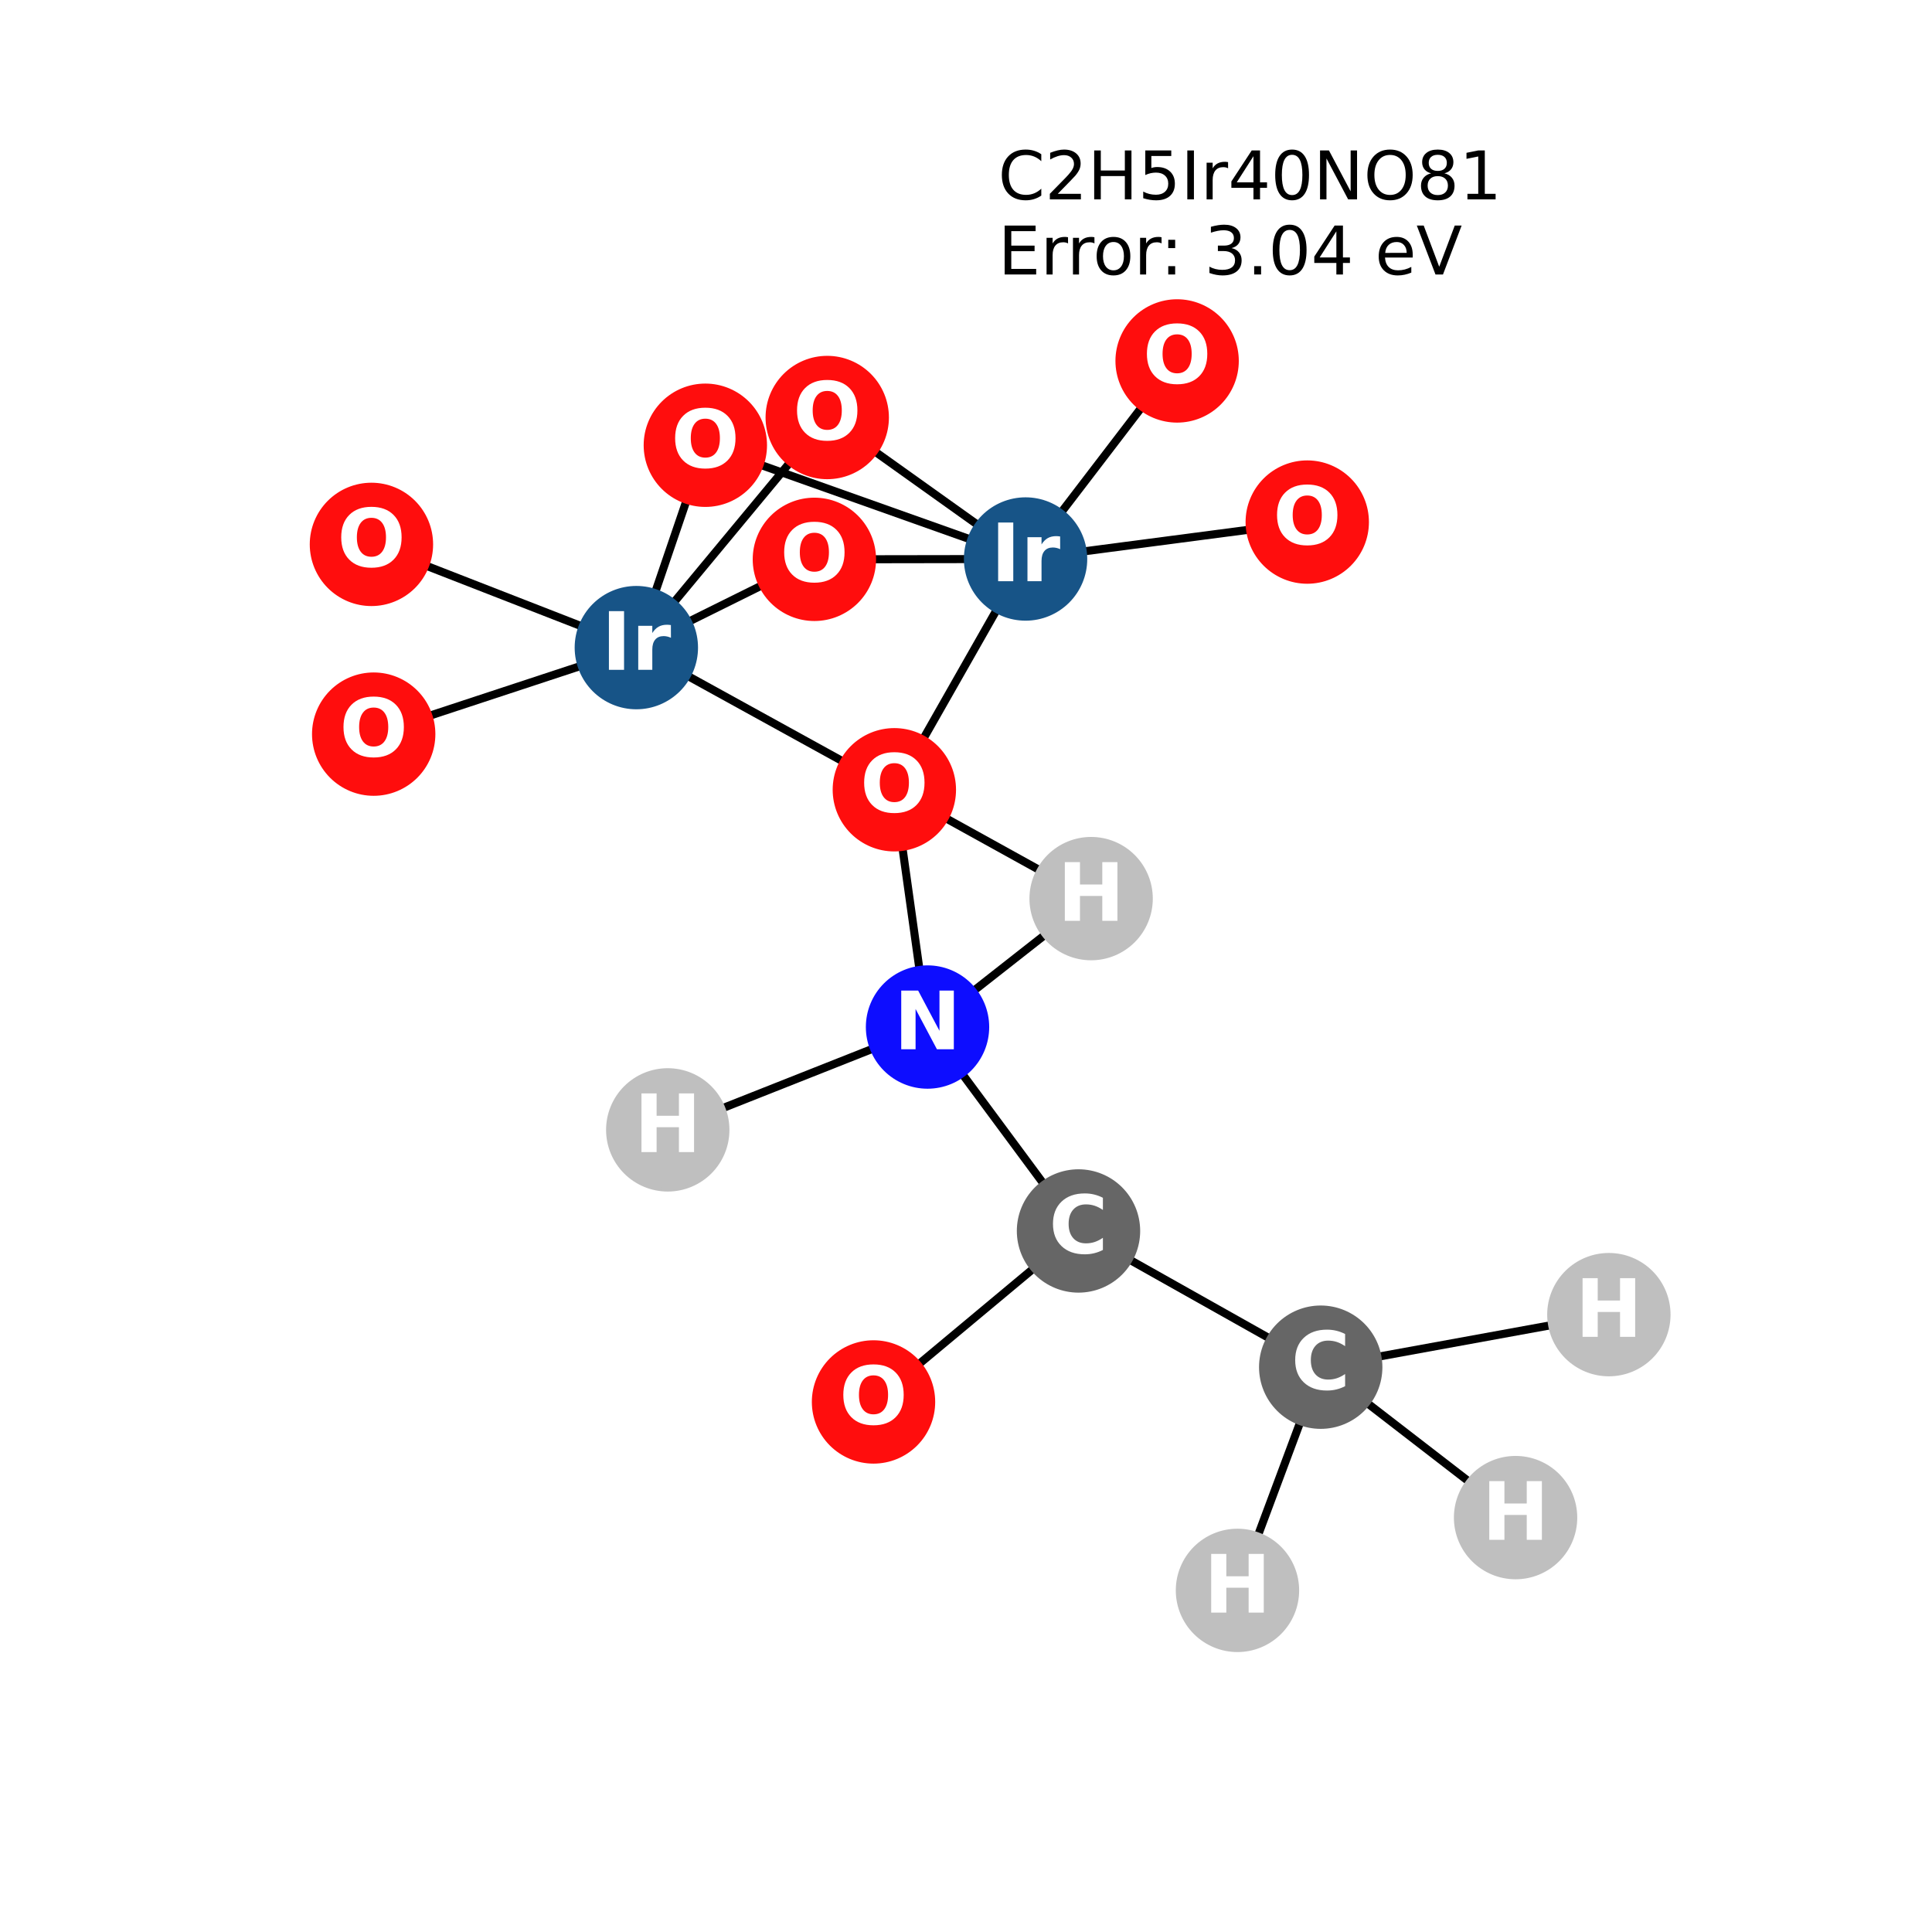
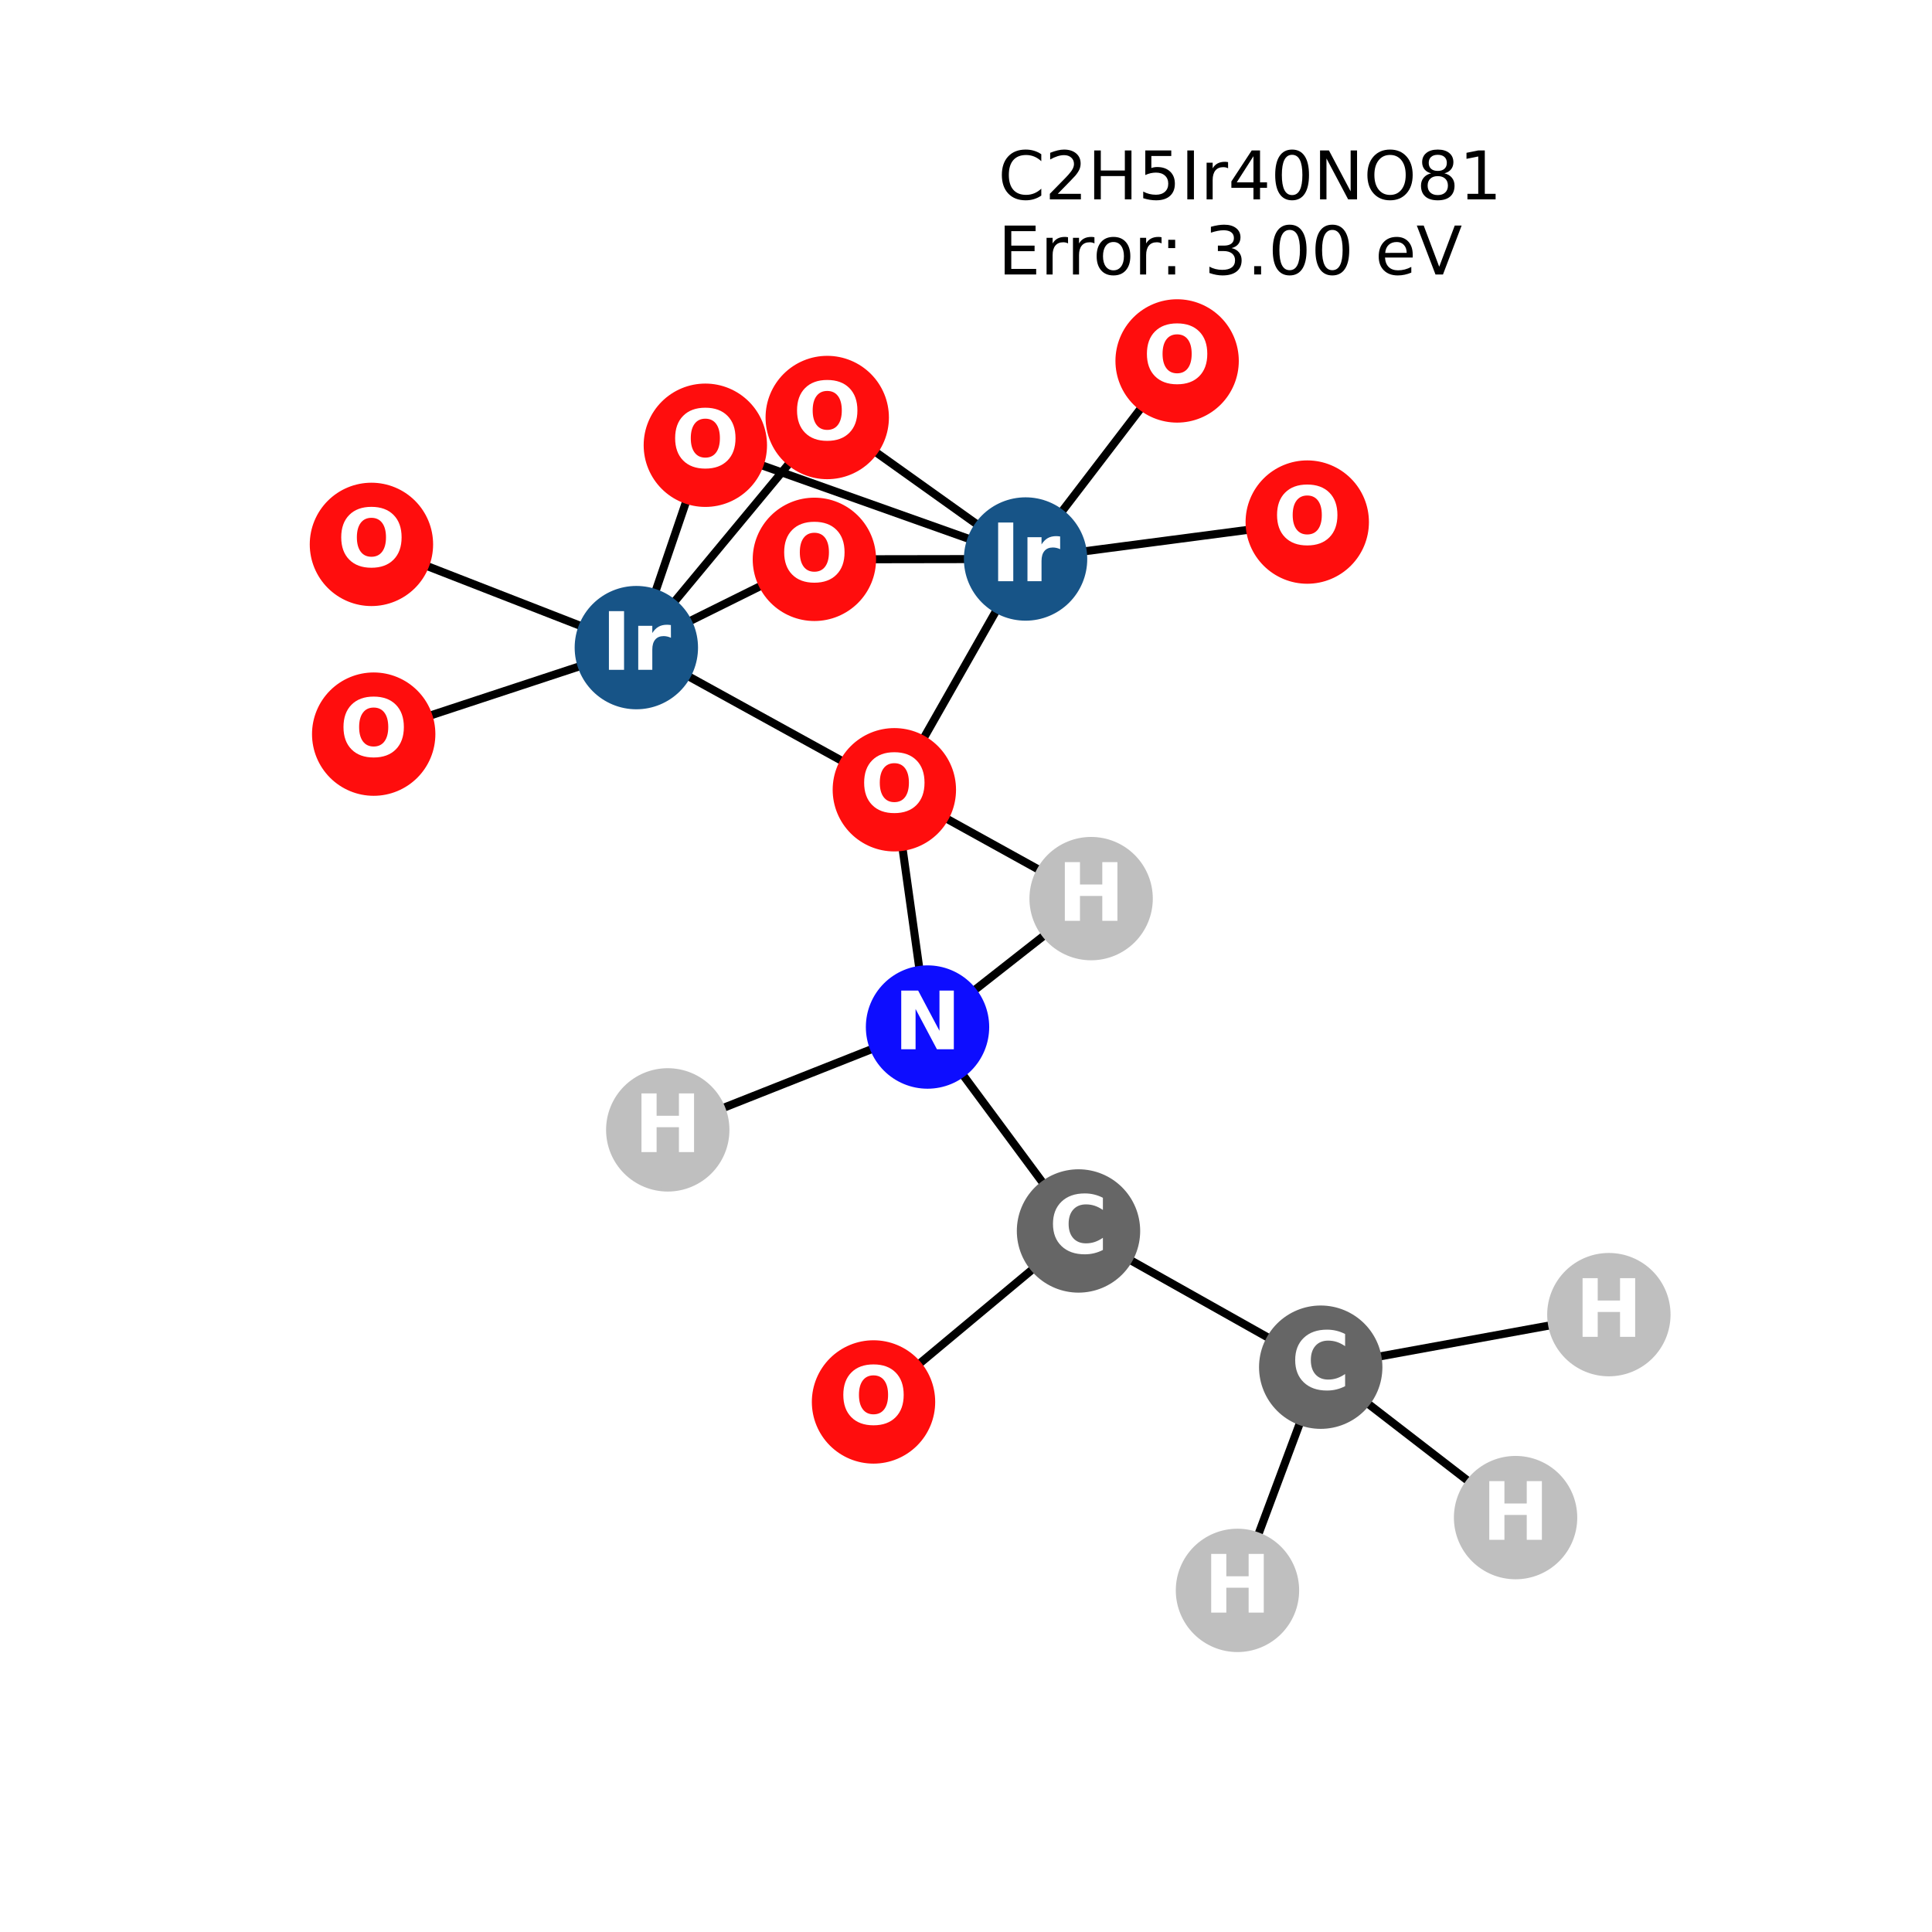
<svg xmlns="http://www.w3.org/2000/svg" xmlns:xlink="http://www.w3.org/1999/xlink" width="288pt" height="288pt" viewBox="0 0 288 288" version="1.1">
  <defs>
    <style type="text/css">*{stroke-linejoin: round; stroke-linecap: butt}</style>
  </defs>
  <g id="figure_1">
    <g id="patch_1">
      <path d="M 0 288  L 288 288  L 288 0  L 0 0  z " style="fill: #ffffff" />
    </g>
    <g id="axes_1">
      <g id="LineCollection_1">
-         <path d="M 239.831 195.971  L 196.877 203.804  " clip-path="url(#p5e4a6b1bee)" style="fill: none; stroke: #000000; stroke-width: 1.2" />
-         <path d="M 123.315 62.238  L 152.88 83.33  " clip-path="url(#p5e4a6b1bee)" style="fill: none; stroke: #000000; stroke-width: 1.2" />
-         <path d="M 123.315 62.238  L 94.859 96.539  " clip-path="url(#p5e4a6b1bee)" style="fill: none; stroke: #000000; stroke-width: 1.2" />
-         <path d="M 105.144 66.373  L 152.88 83.33  " clip-path="url(#p5e4a6b1bee)" style="fill: none; stroke: #000000; stroke-width: 1.2" />
-         <path d="M 105.144 66.373  L 94.859 96.539  " clip-path="url(#p5e4a6b1bee)" style="fill: none; stroke: #000000; stroke-width: 1.2" />
-         <path d="M 175.471 53.804  L 152.88 83.33  " clip-path="url(#p5e4a6b1bee)" style="fill: none; stroke: #000000; stroke-width: 1.2" />
-         <path d="M 152.88 83.33  L 194.87 77.825  " clip-path="url(#p5e4a6b1bee)" style="fill: none; stroke: #000000; stroke-width: 1.2" />
-         <path d="M 152.88 83.33  L 121.399 83.38  " clip-path="url(#p5e4a6b1bee)" style="fill: none; stroke: #000000; stroke-width: 1.2" />
-         <path d="M 152.88 83.33  L 133.319 117.729  " clip-path="url(#p5e4a6b1bee)" style="fill: none; stroke: #000000; stroke-width: 1.2" />
-         <path d="M 55.369 81.151  L 94.859 96.539  " clip-path="url(#p5e4a6b1bee)" style="fill: none; stroke: #000000; stroke-width: 1.2" />
-         <path d="M 94.859 96.539  L 121.399 83.38  " clip-path="url(#p5e4a6b1bee)" style="fill: none; stroke: #000000; stroke-width: 1.2" />
-         <path d="M 94.859 96.539  L 133.319 117.729  " clip-path="url(#p5e4a6b1bee)" style="fill: none; stroke: #000000; stroke-width: 1.2" />
-         <path d="M 94.859 96.539  L 55.706 109.436  " clip-path="url(#p5e4a6b1bee)" style="fill: none; stroke: #000000; stroke-width: 1.2" />
-         <path d="M 133.319 117.729  L 138.265 153.099  " clip-path="url(#p5e4a6b1bee)" style="fill: none; stroke: #000000; stroke-width: 1.2" />
-         <path d="M 133.319 117.729  L 162.652 133.955  " clip-path="url(#p5e4a6b1bee)" style="fill: none; stroke: #000000; stroke-width: 1.2" />
-         <path d="M 130.214 208.986  L 160.771 183.497  " clip-path="url(#p5e4a6b1bee)" style="fill: none; stroke: #000000; stroke-width: 1.2" />
-         <path d="M 160.771 183.497  L 138.265 153.099  " clip-path="url(#p5e4a6b1bee)" style="fill: none; stroke: #000000; stroke-width: 1.2" />
-         <path d="M 160.771 183.497  L 196.877 203.804  " clip-path="url(#p5e4a6b1bee)" style="fill: none; stroke: #000000; stroke-width: 1.2" />
-         <path d="M 138.265 153.099  L 162.652 133.955  " clip-path="url(#p5e4a6b1bee)" style="fill: none; stroke: #000000; stroke-width: 1.2" />
-         <path d="M 138.265 153.099  L 99.541 168.429  " clip-path="url(#p5e4a6b1bee)" style="fill: none; stroke: #000000; stroke-width: 1.2" />
-         <path d="M 196.877 203.804  L 184.468 237.076  " clip-path="url(#p5e4a6b1bee)" style="fill: none; stroke: #000000; stroke-width: 1.2" />
-         <path d="M 196.877 203.804  L 225.925 226.227  " clip-path="url(#p5e4a6b1bee)" style="fill: none; stroke: #000000; stroke-width: 1.2" />
+         <path d="M 239.831 195.971  L 196.877 203.804  " clip-path="url(#pfa0f63989b)" style="fill: none; stroke: #000000; stroke-width: 1.2" />
+         <path d="M 123.315 62.238  L 152.88 83.33  " clip-path="url(#pfa0f63989b)" style="fill: none; stroke: #000000; stroke-width: 1.2" />
+         <path d="M 123.315 62.238  L 94.859 96.539  " clip-path="url(#pfa0f63989b)" style="fill: none; stroke: #000000; stroke-width: 1.2" />
+         <path d="M 105.144 66.373  L 152.88 83.33  " clip-path="url(#pfa0f63989b)" style="fill: none; stroke: #000000; stroke-width: 1.2" />
+         <path d="M 105.144 66.373  L 94.859 96.539  " clip-path="url(#pfa0f63989b)" style="fill: none; stroke: #000000; stroke-width: 1.2" />
+         <path d="M 175.471 53.804  L 152.88 83.33  " clip-path="url(#pfa0f63989b)" style="fill: none; stroke: #000000; stroke-width: 1.2" />
+         <path d="M 152.88 83.33  L 194.87 77.825  " clip-path="url(#pfa0f63989b)" style="fill: none; stroke: #000000; stroke-width: 1.2" />
+         <path d="M 152.88 83.33  L 121.399 83.38  " clip-path="url(#pfa0f63989b)" style="fill: none; stroke: #000000; stroke-width: 1.2" />
+         <path d="M 152.88 83.33  L 133.319 117.729  " clip-path="url(#pfa0f63989b)" style="fill: none; stroke: #000000; stroke-width: 1.2" />
+         <path d="M 55.369 81.151  L 94.859 96.539  " clip-path="url(#pfa0f63989b)" style="fill: none; stroke: #000000; stroke-width: 1.2" />
+         <path d="M 94.859 96.539  L 121.399 83.38  " clip-path="url(#pfa0f63989b)" style="fill: none; stroke: #000000; stroke-width: 1.2" />
+         <path d="M 94.859 96.539  L 133.319 117.729  " clip-path="url(#pfa0f63989b)" style="fill: none; stroke: #000000; stroke-width: 1.2" />
+         <path d="M 94.859 96.539  L 55.706 109.436  " clip-path="url(#pfa0f63989b)" style="fill: none; stroke: #000000; stroke-width: 1.2" />
+         <path d="M 133.319 117.729  L 138.265 153.099  " clip-path="url(#pfa0f63989b)" style="fill: none; stroke: #000000; stroke-width: 1.2" />
+         <path d="M 133.319 117.729  L 162.652 133.955  " clip-path="url(#pfa0f63989b)" style="fill: none; stroke: #000000; stroke-width: 1.2" />
+         <path d="M 130.214 208.986  L 160.771 183.497  " clip-path="url(#pfa0f63989b)" style="fill: none; stroke: #000000; stroke-width: 1.2" />
+         <path d="M 160.771 183.497  L 138.265 153.099  " clip-path="url(#pfa0f63989b)" style="fill: none; stroke: #000000; stroke-width: 1.2" />
+         <path d="M 160.771 183.497  L 196.877 203.804  " clip-path="url(#pfa0f63989b)" style="fill: none; stroke: #000000; stroke-width: 1.2" />
+         <path d="M 138.265 153.099  L 162.652 133.955  " clip-path="url(#pfa0f63989b)" style="fill: none; stroke: #000000; stroke-width: 1.2" />
+         <path d="M 138.265 153.099  L 99.541 168.429  " clip-path="url(#pfa0f63989b)" style="fill: none; stroke: #000000; stroke-width: 1.2" />
+         <path d="M 196.877 203.804  L 184.468 237.076  " clip-path="url(#pfa0f63989b)" style="fill: none; stroke: #000000; stroke-width: 1.2" />
+         <path d="M 196.877 203.804  L 225.925 226.227  " clip-path="url(#pfa0f63989b)" style="fill: none; stroke: #000000; stroke-width: 1.2" />
      </g>
      <g id="PathCollection_1">
        <defs>
-           <path id="C0_0_a4621eb6f3" d="M 0 8.944  C 2.372 8.944 4.647 8.002 6.325 6.325  C 8.002 4.647 8.944 2.372 8.944 -0  C 8.944 -2.372 8.002 -4.647 6.325 -6.325  C 4.647 -8.002 2.372 -8.944 0 -8.944  C -2.372 -8.944 -4.647 -8.002 -6.325 -6.325  C -8.002 -4.647 -8.944 -2.372 -8.944 0  C -8.944 2.372 -8.002 4.647 -6.325 6.325  C -4.647 8.002 -2.372 8.944 0 8.944  z " />
+           <path id="C0_0_b0c21c6612" d="M 0 8.944  C 2.372 8.944 4.647 8.002 6.325 6.325  C 8.002 4.647 8.944 2.372 8.944 -0  C 8.944 -2.372 8.002 -4.647 6.325 -6.325  C 4.647 -8.002 2.372 -8.944 0 -8.944  C -2.372 -8.944 -4.647 -8.002 -6.325 -6.325  C -8.002 -4.647 -8.944 -2.372 -8.944 0  C -8.944 2.372 -8.002 4.647 -6.325 6.325  C -4.647 8.002 -2.372 8.944 0 8.944  z " />
        </defs>
-         <g clip-path="url(#p5e4a6b1bee)">
-           <use xlink:href="#C0_0_a4621eb6f3" x="239.831" y="195.971" style="fill: #bfbfbf; stroke: #bfbfbf; stroke-width: 0.5" />
-         </g>
-         <g clip-path="url(#p5e4a6b1bee)">
-           <use xlink:href="#C0_0_a4621eb6f3" x="123.315" y="62.238" style="fill: #ff0d0d; stroke: #ff0d0d; stroke-width: 0.5" />
-         </g>
-         <g clip-path="url(#p5e4a6b1bee)">
-           <use xlink:href="#C0_0_a4621eb6f3" x="105.144" y="66.373" style="fill: #ff0d0d; stroke: #ff0d0d; stroke-width: 0.5" />
-         </g>
-         <g clip-path="url(#p5e4a6b1bee)">
-           <use xlink:href="#C0_0_a4621eb6f3" x="175.471" y="53.804" style="fill: #ff0d0d; stroke: #ff0d0d; stroke-width: 0.5" />
-         </g>
-         <g clip-path="url(#p5e4a6b1bee)">
-           <use xlink:href="#C0_0_a4621eb6f3" x="152.88" y="83.33" style="fill: #175487; stroke: #175487; stroke-width: 0.5" />
-         </g>
-         <g clip-path="url(#p5e4a6b1bee)">
-           <use xlink:href="#C0_0_a4621eb6f3" x="55.369" y="81.151" style="fill: #ff0d0d; stroke: #ff0d0d; stroke-width: 0.5" />
-         </g>
-         <g clip-path="url(#p5e4a6b1bee)">
-           <use xlink:href="#C0_0_a4621eb6f3" x="94.859" y="96.539" style="fill: #175487; stroke: #175487; stroke-width: 0.5" />
-         </g>
-         <g clip-path="url(#p5e4a6b1bee)">
-           <use xlink:href="#C0_0_a4621eb6f3" x="121.399" y="83.38" style="fill: #ff0d0d; stroke: #ff0d0d; stroke-width: 0.5" />
-         </g>
-         <g clip-path="url(#p5e4a6b1bee)">
-           <use xlink:href="#C0_0_a4621eb6f3" x="133.319" y="117.729" style="fill: #ff0d0d; stroke: #ff0d0d; stroke-width: 0.5" />
-         </g>
-         <g clip-path="url(#p5e4a6b1bee)">
-           <use xlink:href="#C0_0_a4621eb6f3" x="194.87" y="77.825" style="fill: #ff0d0d; stroke: #ff0d0d; stroke-width: 0.5" />
-         </g>
-         <g clip-path="url(#p5e4a6b1bee)">
-           <use xlink:href="#C0_0_a4621eb6f3" x="55.706" y="109.436" style="fill: #ff0d0d; stroke: #ff0d0d; stroke-width: 0.5" />
-         </g>
-         <g clip-path="url(#p5e4a6b1bee)">
-           <use xlink:href="#C0_0_a4621eb6f3" x="130.214" y="208.986" style="fill: #ff0d0d; stroke: #ff0d0d; stroke-width: 0.5" />
-         </g>
-         <g clip-path="url(#p5e4a6b1bee)">
-           <use xlink:href="#C0_0_a4621eb6f3" x="160.771" y="183.497" style="fill: #666666; stroke: #666666; stroke-width: 0.5" />
-         </g>
-         <g clip-path="url(#p5e4a6b1bee)">
-           <use xlink:href="#C0_0_a4621eb6f3" x="138.265" y="153.099" style="fill: #0d0dff; stroke: #0d0dff; stroke-width: 0.5" />
-         </g>
-         <g clip-path="url(#p5e4a6b1bee)">
-           <use xlink:href="#C0_0_a4621eb6f3" x="162.652" y="133.955" style="fill: #bfbfbf; stroke: #bfbfbf; stroke-width: 0.5" />
-         </g>
-         <g clip-path="url(#p5e4a6b1bee)">
-           <use xlink:href="#C0_0_a4621eb6f3" x="99.541" y="168.429" style="fill: #bfbfbf; stroke: #bfbfbf; stroke-width: 0.5" />
-         </g>
-         <g clip-path="url(#p5e4a6b1bee)">
-           <use xlink:href="#C0_0_a4621eb6f3" x="196.877" y="203.804" style="fill: #666666; stroke: #666666; stroke-width: 0.5" />
-         </g>
-         <g clip-path="url(#p5e4a6b1bee)">
-           <use xlink:href="#C0_0_a4621eb6f3" x="184.468" y="237.076" style="fill: #bfbfbf; stroke: #bfbfbf; stroke-width: 0.5" />
-         </g>
-         <g clip-path="url(#p5e4a6b1bee)">
-           <use xlink:href="#C0_0_a4621eb6f3" x="225.925" y="226.227" style="fill: #bfbfbf; stroke: #bfbfbf; stroke-width: 0.5" />
+         <g clip-path="url(#pfa0f63989b)">
+           <use xlink:href="#C0_0_b0c21c6612" x="239.831" y="195.971" style="fill: #bfbfbf; stroke: #bfbfbf; stroke-width: 0.5" />
+         </g>
+         <g clip-path="url(#pfa0f63989b)">
+           <use xlink:href="#C0_0_b0c21c6612" x="123.315" y="62.238" style="fill: #ff0d0d; stroke: #ff0d0d; stroke-width: 0.5" />
+         </g>
+         <g clip-path="url(#pfa0f63989b)">
+           <use xlink:href="#C0_0_b0c21c6612" x="105.144" y="66.373" style="fill: #ff0d0d; stroke: #ff0d0d; stroke-width: 0.5" />
+         </g>
+         <g clip-path="url(#pfa0f63989b)">
+           <use xlink:href="#C0_0_b0c21c6612" x="175.471" y="53.804" style="fill: #ff0d0d; stroke: #ff0d0d; stroke-width: 0.5" />
+         </g>
+         <g clip-path="url(#pfa0f63989b)">
+           <use xlink:href="#C0_0_b0c21c6612" x="152.88" y="83.33" style="fill: #175487; stroke: #175487; stroke-width: 0.5" />
+         </g>
+         <g clip-path="url(#pfa0f63989b)">
+           <use xlink:href="#C0_0_b0c21c6612" x="55.369" y="81.151" style="fill: #ff0d0d; stroke: #ff0d0d; stroke-width: 0.5" />
+         </g>
+         <g clip-path="url(#pfa0f63989b)">
+           <use xlink:href="#C0_0_b0c21c6612" x="94.859" y="96.539" style="fill: #175487; stroke: #175487; stroke-width: 0.5" />
+         </g>
+         <g clip-path="url(#pfa0f63989b)">
+           <use xlink:href="#C0_0_b0c21c6612" x="121.399" y="83.38" style="fill: #ff0d0d; stroke: #ff0d0d; stroke-width: 0.5" />
+         </g>
+         <g clip-path="url(#pfa0f63989b)">
+           <use xlink:href="#C0_0_b0c21c6612" x="133.319" y="117.729" style="fill: #ff0d0d; stroke: #ff0d0d; stroke-width: 0.5" />
+         </g>
+         <g clip-path="url(#pfa0f63989b)">
+           <use xlink:href="#C0_0_b0c21c6612" x="194.87" y="77.825" style="fill: #ff0d0d; stroke: #ff0d0d; stroke-width: 0.5" />
+         </g>
+         <g clip-path="url(#pfa0f63989b)">
+           <use xlink:href="#C0_0_b0c21c6612" x="55.706" y="109.436" style="fill: #ff0d0d; stroke: #ff0d0d; stroke-width: 0.5" />
+         </g>
+         <g clip-path="url(#pfa0f63989b)">
+           <use xlink:href="#C0_0_b0c21c6612" x="130.214" y="208.986" style="fill: #ff0d0d; stroke: #ff0d0d; stroke-width: 0.5" />
+         </g>
+         <g clip-path="url(#pfa0f63989b)">
+           <use xlink:href="#C0_0_b0c21c6612" x="160.771" y="183.497" style="fill: #666666; stroke: #666666; stroke-width: 0.5" />
+         </g>
+         <g clip-path="url(#pfa0f63989b)">
+           <use xlink:href="#C0_0_b0c21c6612" x="138.265" y="153.099" style="fill: #0d0dff; stroke: #0d0dff; stroke-width: 0.5" />
+         </g>
+         <g clip-path="url(#pfa0f63989b)">
+           <use xlink:href="#C0_0_b0c21c6612" x="162.652" y="133.955" style="fill: #bfbfbf; stroke: #bfbfbf; stroke-width: 0.5" />
+         </g>
+         <g clip-path="url(#pfa0f63989b)">
+           <use xlink:href="#C0_0_b0c21c6612" x="99.541" y="168.429" style="fill: #bfbfbf; stroke: #bfbfbf; stroke-width: 0.5" />
+         </g>
+         <g clip-path="url(#pfa0f63989b)">
+           <use xlink:href="#C0_0_b0c21c6612" x="196.877" y="203.804" style="fill: #666666; stroke: #666666; stroke-width: 0.5" />
+         </g>
+         <g clip-path="url(#pfa0f63989b)">
+           <use xlink:href="#C0_0_b0c21c6612" x="184.468" y="237.076" style="fill: #bfbfbf; stroke: #bfbfbf; stroke-width: 0.5" />
+         </g>
+         <g clip-path="url(#pfa0f63989b)">
+           <use xlink:href="#C0_0_b0c21c6612" x="225.925" y="226.227" style="fill: #bfbfbf; stroke: #bfbfbf; stroke-width: 0.5" />
        </g>
      </g>
      <g id="text_1">
-         <g clip-path="url(#p5e4a6b1bee)">
+         <g clip-path="url(#pfa0f63989b)">
          <g style="fill: #ffffff" transform="translate(234.8102 199.282) scale(0.12 -0.12)">
            <defs>
              <path id="DejaVuSans-Bold-48" d="M 588 4666  L 1791 4666  L 1791 2888  L 3566 2888  L 3566 4666  L 4769 4666  L 4769 0  L 3566 0  L 3566 1978  L 1791 1978  L 1791 0  L 588 0  L 588 4666  z " transform="scale(0.015625)" />
            </defs>
            <use xlink:href="#DejaVuSans-Bold-48" />
          </g>
        </g>
      </g>
      <g id="text_2">
-         <g clip-path="url(#p5e4a6b1bee)">
+         <g clip-path="url(#pfa0f63989b)">
          <g style="fill: #ffffff" transform="translate(118.2143 65.54903) scale(0.12 -0.12)">
            <defs>
              <path id="DejaVuSans-Bold-4f" d="M 2719 3878  Q 2169 3878 1866 3472  Q 1563 3066 1563 2328  Q 1563 1594 1866 1187  Q 2169 781 2719 781  Q 3272 781 3575 1187  Q 3878 1594 3878 2328  Q 3878 3066 3575 3472  Q 3272 3878 2719 3878  z M 2719 4750  Q 3844 4750 4481 4106  Q 5119 3463 5119 2328  Q 5119 1197 4481 553  Q 3844 -91 2719 -91  Q 1597 -91 958 553  Q 319 1197 319 2328  Q 319 3463 958 4106  Q 1597 4750 2719 4750  z " transform="scale(0.015625)" />
            </defs>
            <use xlink:href="#DejaVuSans-Bold-4f" />
          </g>
        </g>
      </g>
      <g id="text_3">
-         <g clip-path="url(#p5e4a6b1bee)">
+         <g clip-path="url(#pfa0f63989b)">
          <g style="fill: #ffffff" transform="translate(100.0435 69.6843) scale(0.12 -0.12)">
            <use xlink:href="#DejaVuSans-Bold-4f" />
          </g>
        </g>
      </g>
      <g id="text_4">
-         <g clip-path="url(#p5e4a6b1bee)">
+         <g clip-path="url(#pfa0f63989b)">
          <g style="fill: #ffffff" transform="translate(170.3705 57.11489) scale(0.12 -0.12)">
            <use xlink:href="#DejaVuSans-Bold-4f" />
          </g>
        </g>
      </g>
      <g id="text_5">
-         <g clip-path="url(#p5e4a6b1bee)">
+         <g clip-path="url(#pfa0f63989b)">
          <g style="fill: #ffffff" transform="translate(147.6889 86.64076) scale(0.12 -0.12)">
            <defs>
              <path id="DejaVuSans-Bold-49" d="M 588 4666  L 1791 4666  L 1791 0  L 588 0  L 588 4666  z " transform="scale(0.015625)" />
              <path id="DejaVuSans-Bold-72" d="M 3138 2547  Q 2991 2616 2845 2648  Q 2700 2681 2553 2681  Q 2122 2681 1889 2404  Q 1656 2128 1656 1613  L 1656 0  L 538 0  L 538 3500  L 1656 3500  L 1656 2925  Q 1872 3269 2151 3426  Q 2431 3584 2822 3584  Q 2878 3584 2943 3579  Q 3009 3575 3134 3559  L 3138 2547  z " transform="scale(0.015625)" />
            </defs>
            <use xlink:href="#DejaVuSans-Bold-49" />
            <use xlink:href="#DejaVuSans-Bold-72" transform="translate(37.20703 0)" />
          </g>
        </g>
      </g>
      <g id="text_6">
-         <g clip-path="url(#p5e4a6b1bee)">
+         <g clip-path="url(#pfa0f63989b)">
          <g style="fill: #ffffff" transform="translate(50.26766 84.46207) scale(0.12 -0.12)">
            <use xlink:href="#DejaVuSans-Bold-4f" />
          </g>
        </g>
      </g>
      <g id="text_7">
-         <g clip-path="url(#p5e4a6b1bee)">
+         <g clip-path="url(#pfa0f63989b)">
          <g style="fill: #ffffff" transform="translate(89.66797 99.85022) scale(0.12 -0.12)">
            <use xlink:href="#DejaVuSans-Bold-49" />
            <use xlink:href="#DejaVuSans-Bold-72" transform="translate(37.20703 0)" />
          </g>
        </g>
      </g>
      <g id="text_8">
-         <g clip-path="url(#p5e4a6b1bee)">
+         <g clip-path="url(#pfa0f63989b)">
          <g style="fill: #ffffff" transform="translate(116.2979 86.69171) scale(0.12 -0.12)">
            <use xlink:href="#DejaVuSans-Bold-4f" />
          </g>
        </g>
      </g>
      <g id="text_9">
-         <g clip-path="url(#p5e4a6b1bee)">
+         <g clip-path="url(#pfa0f63989b)">
          <g style="fill: #ffffff" transform="translate(128.2184 121.0402) scale(0.12 -0.12)">
            <use xlink:href="#DejaVuSans-Bold-4f" />
          </g>
        </g>
      </g>
      <g id="text_10">
-         <g clip-path="url(#p5e4a6b1bee)">
+         <g clip-path="url(#pfa0f63989b)">
          <g style="fill: #ffffff" transform="translate(189.769 81.13672) scale(0.12 -0.12)">
            <use xlink:href="#DejaVuSans-Bold-4f" />
          </g>
        </g>
      </g>
      <g id="text_11">
-         <g clip-path="url(#p5e4a6b1bee)">
+         <g clip-path="url(#pfa0f63989b)">
          <g style="fill: #ffffff" transform="translate(50.60471 112.7471) scale(0.12 -0.12)">
            <use xlink:href="#DejaVuSans-Bold-4f" />
          </g>
        </g>
      </g>
      <g id="text_12">
-         <g clip-path="url(#p5e4a6b1bee)">
+         <g clip-path="url(#pfa0f63989b)">
          <g style="fill: #ffffff" transform="translate(125.1128 212.2972) scale(0.12 -0.12)">
            <use xlink:href="#DejaVuSans-Bold-4f" />
          </g>
        </g>
      </g>
      <g id="text_13">
-         <g clip-path="url(#p5e4a6b1bee)">
+         <g clip-path="url(#pfa0f63989b)">
          <g style="fill: #ffffff" transform="translate(156.3674 186.808) scale(0.12 -0.12)">
            <defs>
              <path id="DejaVuSans-Bold-43" d="M 4288 256  Q 3956 84 3597 -3  Q 3238 -91 2847 -91  Q 1681 -91 1000 561  Q 319 1213 319 2328  Q 319 3447 1000 4098  Q 1681 4750 2847 4750  Q 3238 4750 3597 4662  Q 3956 4575 4288 4403  L 4288 3438  Q 3953 3666 3628 3772  Q 3303 3878 2944 3878  Q 2300 3878 1931 3465  Q 1563 3053 1563 2328  Q 1563 1606 1931 1193  Q 2300 781 2944 781  Q 3303 781 3628 887  Q 3953 994 4288 1222  L 4288 256  z " transform="scale(0.015625)" />
            </defs>
            <use xlink:href="#DejaVuSans-Bold-43" />
          </g>
        </g>
      </g>
      <g id="text_14">
-         <g clip-path="url(#p5e4a6b1bee)">
+         <g clip-path="url(#pfa0f63989b)">
          <g style="fill: #ffffff" transform="translate(133.2434 156.4098) scale(0.12 -0.12)">
            <defs>
              <path id="DejaVuSans-Bold-4e" d="M 588 4666  L 1931 4666  L 3628 1466  L 3628 4666  L 4769 4666  L 4769 0  L 3425 0  L 1728 3200  L 1728 0  L 588 0  L 588 4666  z " transform="scale(0.015625)" />
            </defs>
            <use xlink:href="#DejaVuSans-Bold-4e" />
          </g>
        </g>
      </g>
      <g id="text_15">
-         <g clip-path="url(#p5e4a6b1bee)">
+         <g clip-path="url(#pfa0f63989b)">
          <g style="fill: #ffffff" transform="translate(157.6311 137.2661) scale(0.12 -0.12)">
            <use xlink:href="#DejaVuSans-Bold-48" />
          </g>
        </g>
      </g>
      <g id="text_16">
-         <g clip-path="url(#p5e4a6b1bee)">
+         <g clip-path="url(#pfa0f63989b)">
          <g style="fill: #ffffff" transform="translate(94.52019 171.7399) scale(0.12 -0.12)">
            <use xlink:href="#DejaVuSans-Bold-48" />
          </g>
        </g>
      </g>
      <g id="text_17">
-         <g clip-path="url(#p5e4a6b1bee)">
+         <g clip-path="url(#pfa0f63989b)">
          <g style="fill: #ffffff" transform="translate(192.4737 207.1151) scale(0.12 -0.12)">
            <use xlink:href="#DejaVuSans-Bold-43" />
          </g>
        </g>
      </g>
      <g id="text_18">
-         <g clip-path="url(#p5e4a6b1bee)">
+         <g clip-path="url(#pfa0f63989b)">
          <g style="fill: #ffffff" transform="translate(179.4464 240.3876) scale(0.12 -0.12)">
            <use xlink:href="#DejaVuSans-Bold-48" />
          </g>
        </g>
      </g>
      <g id="text_19">
-         <g clip-path="url(#p5e4a6b1bee)">
+         <g clip-path="url(#pfa0f63989b)">
          <g style="fill: #ffffff" transform="translate(220.9033 229.5379) scale(0.12 -0.12)">
            <use xlink:href="#DejaVuSans-Bold-48" />
          </g>
        </g>
      </g>
      <g id="text_20">
        <g transform="translate(148.7831 29.71815) scale(0.1 -0.1)">
          <defs>
            <path id="DejaVuSans-43" d="M 4122 4306  L 4122 3641  Q 3803 3938 3442 4084  Q 3081 4231 2675 4231  Q 1875 4231 1450 3742  Q 1025 3253 1025 2328  Q 1025 1406 1450 917  Q 1875 428 2675 428  Q 3081 428 3442 575  Q 3803 722 4122 1019  L 4122 359  Q 3791 134 3420 21  Q 3050 -91 2638 -91  Q 1578 -91 968 557  Q 359 1206 359 2328  Q 359 3453 968 4101  Q 1578 4750 2638 4750  Q 3056 4750 3426 4639  Q 3797 4528 4122 4306  z " transform="scale(0.015625)" />
            <path id="DejaVuSans-32" d="M 1228 531  L 3431 531  L 3431 0  L 469 0  L 469 531  Q 828 903 1448 1529  Q 2069 2156 2228 2338  Q 2531 2678 2651 2914  Q 2772 3150 2772 3378  Q 2772 3750 2511 3984  Q 2250 4219 1831 4219  Q 1534 4219 1204 4116  Q 875 4013 500 3803  L 500 4441  Q 881 4594 1212 4672  Q 1544 4750 1819 4750  Q 2544 4750 2975 4387  Q 3406 4025 3406 3419  Q 3406 3131 3298 2873  Q 3191 2616 2906 2266  Q 2828 2175 2409 1742  Q 1991 1309 1228 531  z " transform="scale(0.015625)" />
            <path id="DejaVuSans-48" d="M 628 4666  L 1259 4666  L 1259 2753  L 3553 2753  L 3553 4666  L 4184 4666  L 4184 0  L 3553 0  L 3553 2222  L 1259 2222  L 1259 0  L 628 0  L 628 4666  z " transform="scale(0.015625)" />
            <path id="DejaVuSans-35" d="M 691 4666  L 3169 4666  L 3169 4134  L 1269 4134  L 1269 2991  Q 1406 3038 1543 3061  Q 1681 3084 1819 3084  Q 2600 3084 3056 2656  Q 3513 2228 3513 1497  Q 3513 744 3044 326  Q 2575 -91 1722 -91  Q 1428 -91 1123 -41  Q 819 9 494 109  L 494 744  Q 775 591 1075 516  Q 1375 441 1709 441  Q 2250 441 2565 725  Q 2881 1009 2881 1497  Q 2881 1984 2565 2268  Q 2250 2553 1709 2553  Q 1456 2553 1204 2497  Q 953 2441 691 2322  L 691 4666  z " transform="scale(0.015625)" />
            <path id="DejaVuSans-49" d="M 628 4666  L 1259 4666  L 1259 0  L 628 0  L 628 4666  z " transform="scale(0.015625)" />
            <path id="DejaVuSans-72" d="M 2631 2963  Q 2534 3019 2420 3045  Q 2306 3072 2169 3072  Q 1681 3072 1420 2755  Q 1159 2438 1159 1844  L 1159 0  L 581 0  L 581 3500  L 1159 3500  L 1159 2956  Q 1341 3275 1631 3429  Q 1922 3584 2338 3584  Q 2397 3584 2469 3576  Q 2541 3569 2628 3553  L 2631 2963  z " transform="scale(0.015625)" />
            <path id="DejaVuSans-34" d="M 2419 4116  L 825 1625  L 2419 1625  L 2419 4116  z M 2253 4666  L 3047 4666  L 3047 1625  L 3713 1625  L 3713 1100  L 3047 1100  L 3047 0  L 2419 0  L 2419 1100  L 313 1100  L 313 1709  L 2253 4666  z " transform="scale(0.015625)" />
            <path id="DejaVuSans-30" d="M 2034 4250  Q 1547 4250 1301 3770  Q 1056 3291 1056 2328  Q 1056 1369 1301 889  Q 1547 409 2034 409  Q 2525 409 2770 889  Q 3016 1369 3016 2328  Q 3016 3291 2770 3770  Q 2525 4250 2034 4250  z M 2034 4750  Q 2819 4750 3233 4129  Q 3647 3509 3647 2328  Q 3647 1150 3233 529  Q 2819 -91 2034 -91  Q 1250 -91 836 529  Q 422 1150 422 2328  Q 422 3509 836 4129  Q 1250 4750 2034 4750  z " transform="scale(0.015625)" />
            <path id="DejaVuSans-4e" d="M 628 4666  L 1478 4666  L 3547 763  L 3547 4666  L 4159 4666  L 4159 0  L 3309 0  L 1241 3903  L 1241 0  L 628 0  L 628 4666  z " transform="scale(0.015625)" />
            <path id="DejaVuSans-4f" d="M 2522 4238  Q 1834 4238 1429 3725  Q 1025 3213 1025 2328  Q 1025 1447 1429 934  Q 1834 422 2522 422  Q 3209 422 3611 934  Q 4013 1447 4013 2328  Q 4013 3213 3611 3725  Q 3209 4238 2522 4238  z M 2522 4750  Q 3503 4750 4090 4092  Q 4678 3434 4678 2328  Q 4678 1225 4090 567  Q 3503 -91 2522 -91  Q 1538 -91 948 565  Q 359 1222 359 2328  Q 359 3434 948 4092  Q 1538 4750 2522 4750  z " transform="scale(0.015625)" />
            <path id="DejaVuSans-38" d="M 2034 2216  Q 1584 2216 1326 1975  Q 1069 1734 1069 1313  Q 1069 891 1326 650  Q 1584 409 2034 409  Q 2484 409 2743 651  Q 3003 894 3003 1313  Q 3003 1734 2745 1975  Q 2488 2216 2034 2216  z M 1403 2484  Q 997 2584 770 2862  Q 544 3141 544 3541  Q 544 4100 942 4425  Q 1341 4750 2034 4750  Q 2731 4750 3128 4425  Q 3525 4100 3525 3541  Q 3525 3141 3298 2862  Q 3072 2584 2669 2484  Q 3125 2378 3379 2068  Q 3634 1759 3634 1313  Q 3634 634 3220 271  Q 2806 -91 2034 -91  Q 1263 -91 848 271  Q 434 634 434 1313  Q 434 1759 690 2068  Q 947 2378 1403 2484  z M 1172 3481  Q 1172 3119 1398 2916  Q 1625 2713 2034 2713  Q 2441 2713 2670 2916  Q 2900 3119 2900 3481  Q 2900 3844 2670 4047  Q 2441 4250 2034 4250  Q 1625 4250 1398 4047  Q 1172 3844 1172 3481  z " transform="scale(0.015625)" />
            <path id="DejaVuSans-31" d="M 794 531  L 1825 531  L 1825 4091  L 703 3866  L 703 4441  L 1819 4666  L 2450 4666  L 2450 531  L 3481 531  L 3481 0  L 794 0  L 794 531  z " transform="scale(0.015625)" />
          </defs>
          <use xlink:href="#DejaVuSans-43" />
          <use xlink:href="#DejaVuSans-32" transform="translate(69.82422 0)" />
          <use xlink:href="#DejaVuSans-48" transform="translate(133.4473 0)" />
          <use xlink:href="#DejaVuSans-35" transform="translate(208.6426 0)" />
          <use xlink:href="#DejaVuSans-49" transform="translate(272.2656 0)" />
          <use xlink:href="#DejaVuSans-72" transform="translate(301.7578 0)" />
          <use xlink:href="#DejaVuSans-34" transform="translate(342.8711 0)" />
          <use xlink:href="#DejaVuSans-30" transform="translate(406.4941 0)" />
          <use xlink:href="#DejaVuSans-4e" transform="translate(470.1172 0)" />
          <use xlink:href="#DejaVuSans-4f" transform="translate(544.9219 0)" />
          <use xlink:href="#DejaVuSans-38" transform="translate(623.6328 0)" />
          <use xlink:href="#DejaVuSans-31" transform="translate(687.2559 0)" />
        </g>
        <g transform="translate(148.7831 40.91596) scale(0.1 -0.1)">
          <defs>
            <path id="DejaVuSans-45" d="M 628 4666  L 3578 4666  L 3578 4134  L 1259 4134  L 1259 2753  L 3481 2753  L 3481 2222  L 1259 2222  L 1259 531  L 3634 531  L 3634 0  L 628 0  L 628 4666  z " transform="scale(0.015625)" />
            <path id="DejaVuSans-6f" d="M 1959 3097  Q 1497 3097 1228 2736  Q 959 2375 959 1747  Q 959 1119 1226 758  Q 1494 397 1959 397  Q 2419 397 2687 759  Q 2956 1122 2956 1747  Q 2956 2369 2687 2733  Q 2419 3097 1959 3097  z M 1959 3584  Q 2709 3584 3137 3096  Q 3566 2609 3566 1747  Q 3566 888 3137 398  Q 2709 -91 1959 -91  Q 1206 -91 779 398  Q 353 888 353 1747  Q 353 2609 779 3096  Q 1206 3584 1959 3584  z " transform="scale(0.015625)" />
            <path id="DejaVuSans-3a" d="M 750 794  L 1409 794  L 1409 0  L 750 0  L 750 794  z M 750 3309  L 1409 3309  L 1409 2516  L 750 2516  L 750 3309  z " transform="scale(0.015625)" />
            <path id="DejaVuSans-20" transform="scale(0.015625)" />
            <path id="DejaVuSans-33" d="M 2597 2516  Q 3050 2419 3304 2112  Q 3559 1806 3559 1356  Q 3559 666 3084 287  Q 2609 -91 1734 -91  Q 1441 -91 1130 -33  Q 819 25 488 141  L 488 750  Q 750 597 1062 519  Q 1375 441 1716 441  Q 2309 441 2620 675  Q 2931 909 2931 1356  Q 2931 1769 2642 2001  Q 2353 2234 1838 2234  L 1294 2234  L 1294 2753  L 1863 2753  Q 2328 2753 2575 2939  Q 2822 3125 2822 3475  Q 2822 3834 2567 4026  Q 2313 4219 1838 4219  Q 1578 4219 1281 4162  Q 984 4106 628 3988  L 628 4550  Q 988 4650 1302 4700  Q 1616 4750 1894 4750  Q 2613 4750 3031 4423  Q 3450 4097 3450 3541  Q 3450 3153 3228 2886  Q 3006 2619 2597 2516  z " transform="scale(0.015625)" />
            <path id="DejaVuSans-2e" d="M 684 794  L 1344 794  L 1344 0  L 684 0  L 684 794  z " transform="scale(0.015625)" />
            <path id="DejaVuSans-65" d="M 3597 1894  L 3597 1613  L 953 1613  Q 991 1019 1311 708  Q 1631 397 2203 397  Q 2534 397 2845 478  Q 3156 559 3463 722  L 3463 178  Q 3153 47 2828 -22  Q 2503 -91 2169 -91  Q 1331 -91 842 396  Q 353 884 353 1716  Q 353 2575 817 3079  Q 1281 3584 2069 3584  Q 2775 3584 3186 3129  Q 3597 2675 3597 1894  z M 3022 2063  Q 3016 2534 2758 2815  Q 2500 3097 2075 3097  Q 1594 3097 1305 2825  Q 1016 2553 972 2059  L 3022 2063  z " transform="scale(0.015625)" />
            <path id="DejaVuSans-56" d="M 1831 0  L 50 4666  L 709 4666  L 2188 738  L 3669 4666  L 4325 4666  L 2547 0  L 1831 0  z " transform="scale(0.015625)" />
          </defs>
          <use xlink:href="#DejaVuSans-45" />
          <use xlink:href="#DejaVuSans-72" transform="translate(63.18359 0)" />
          <use xlink:href="#DejaVuSans-72" transform="translate(102.5469 0)" />
          <use xlink:href="#DejaVuSans-6f" transform="translate(141.4102 0)" />
          <use xlink:href="#DejaVuSans-72" transform="translate(202.5918 0)" />
          <use xlink:href="#DejaVuSans-3a" transform="translate(241.9551 0)" />
          <use xlink:href="#DejaVuSans-20" transform="translate(275.6465 0)" />
          <use xlink:href="#DejaVuSans-33" transform="translate(307.4336 0)" />
          <use xlink:href="#DejaVuSans-2e" transform="translate(371.0566 0)" />
          <use xlink:href="#DejaVuSans-30" transform="translate(402.8438 0)" />
-           <use xlink:href="#DejaVuSans-34" transform="translate(466.4668 0)" />
+           <use xlink:href="#DejaVuSans-30" transform="translate(466.4668 0)" />
          <use xlink:href="#DejaVuSans-20" transform="translate(530.0898 0)" />
          <use xlink:href="#DejaVuSans-65" transform="translate(561.877 0)" />
          <use xlink:href="#DejaVuSans-56" transform="translate(623.4004 0)" />
        </g>
      </g>
    </g>
  </g>
  <defs>
-     <clipPath id="p5e4a6b1bee">
+     <clipPath id="pfa0f63989b">
      <rect x="36" y="34.56" width="223.2" height="221.76" />
    </clipPath>
  </defs>
</svg>
